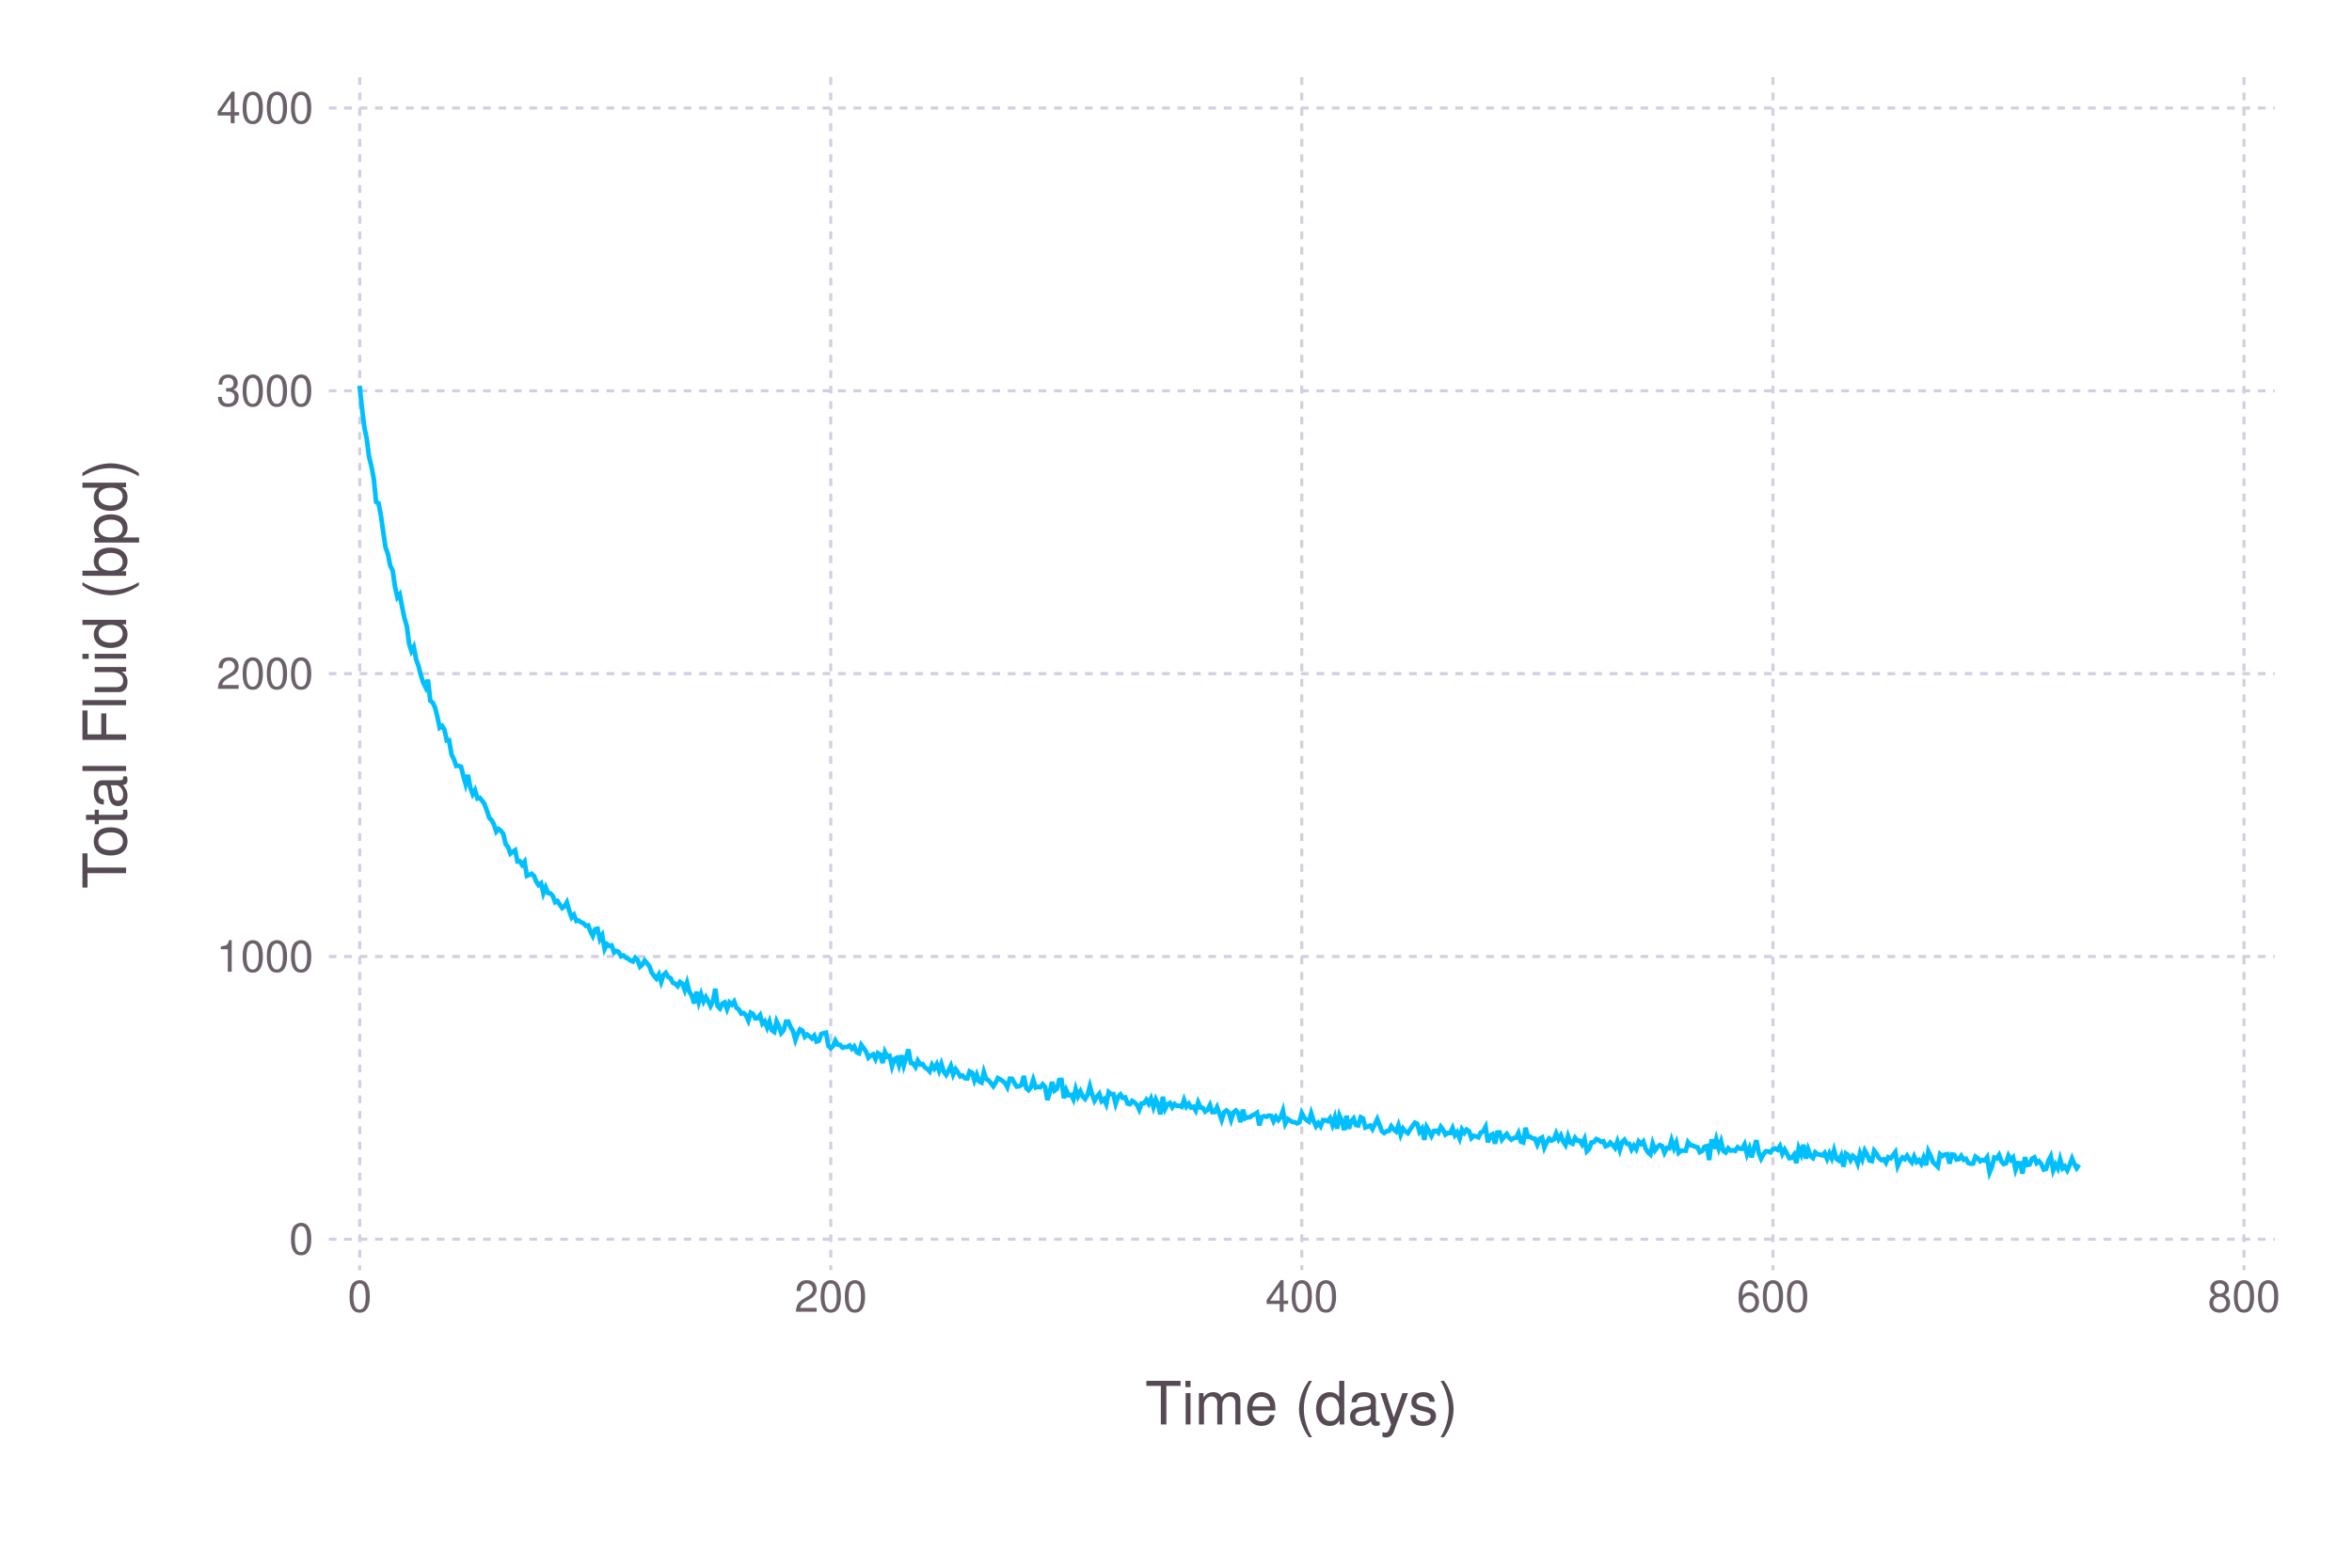
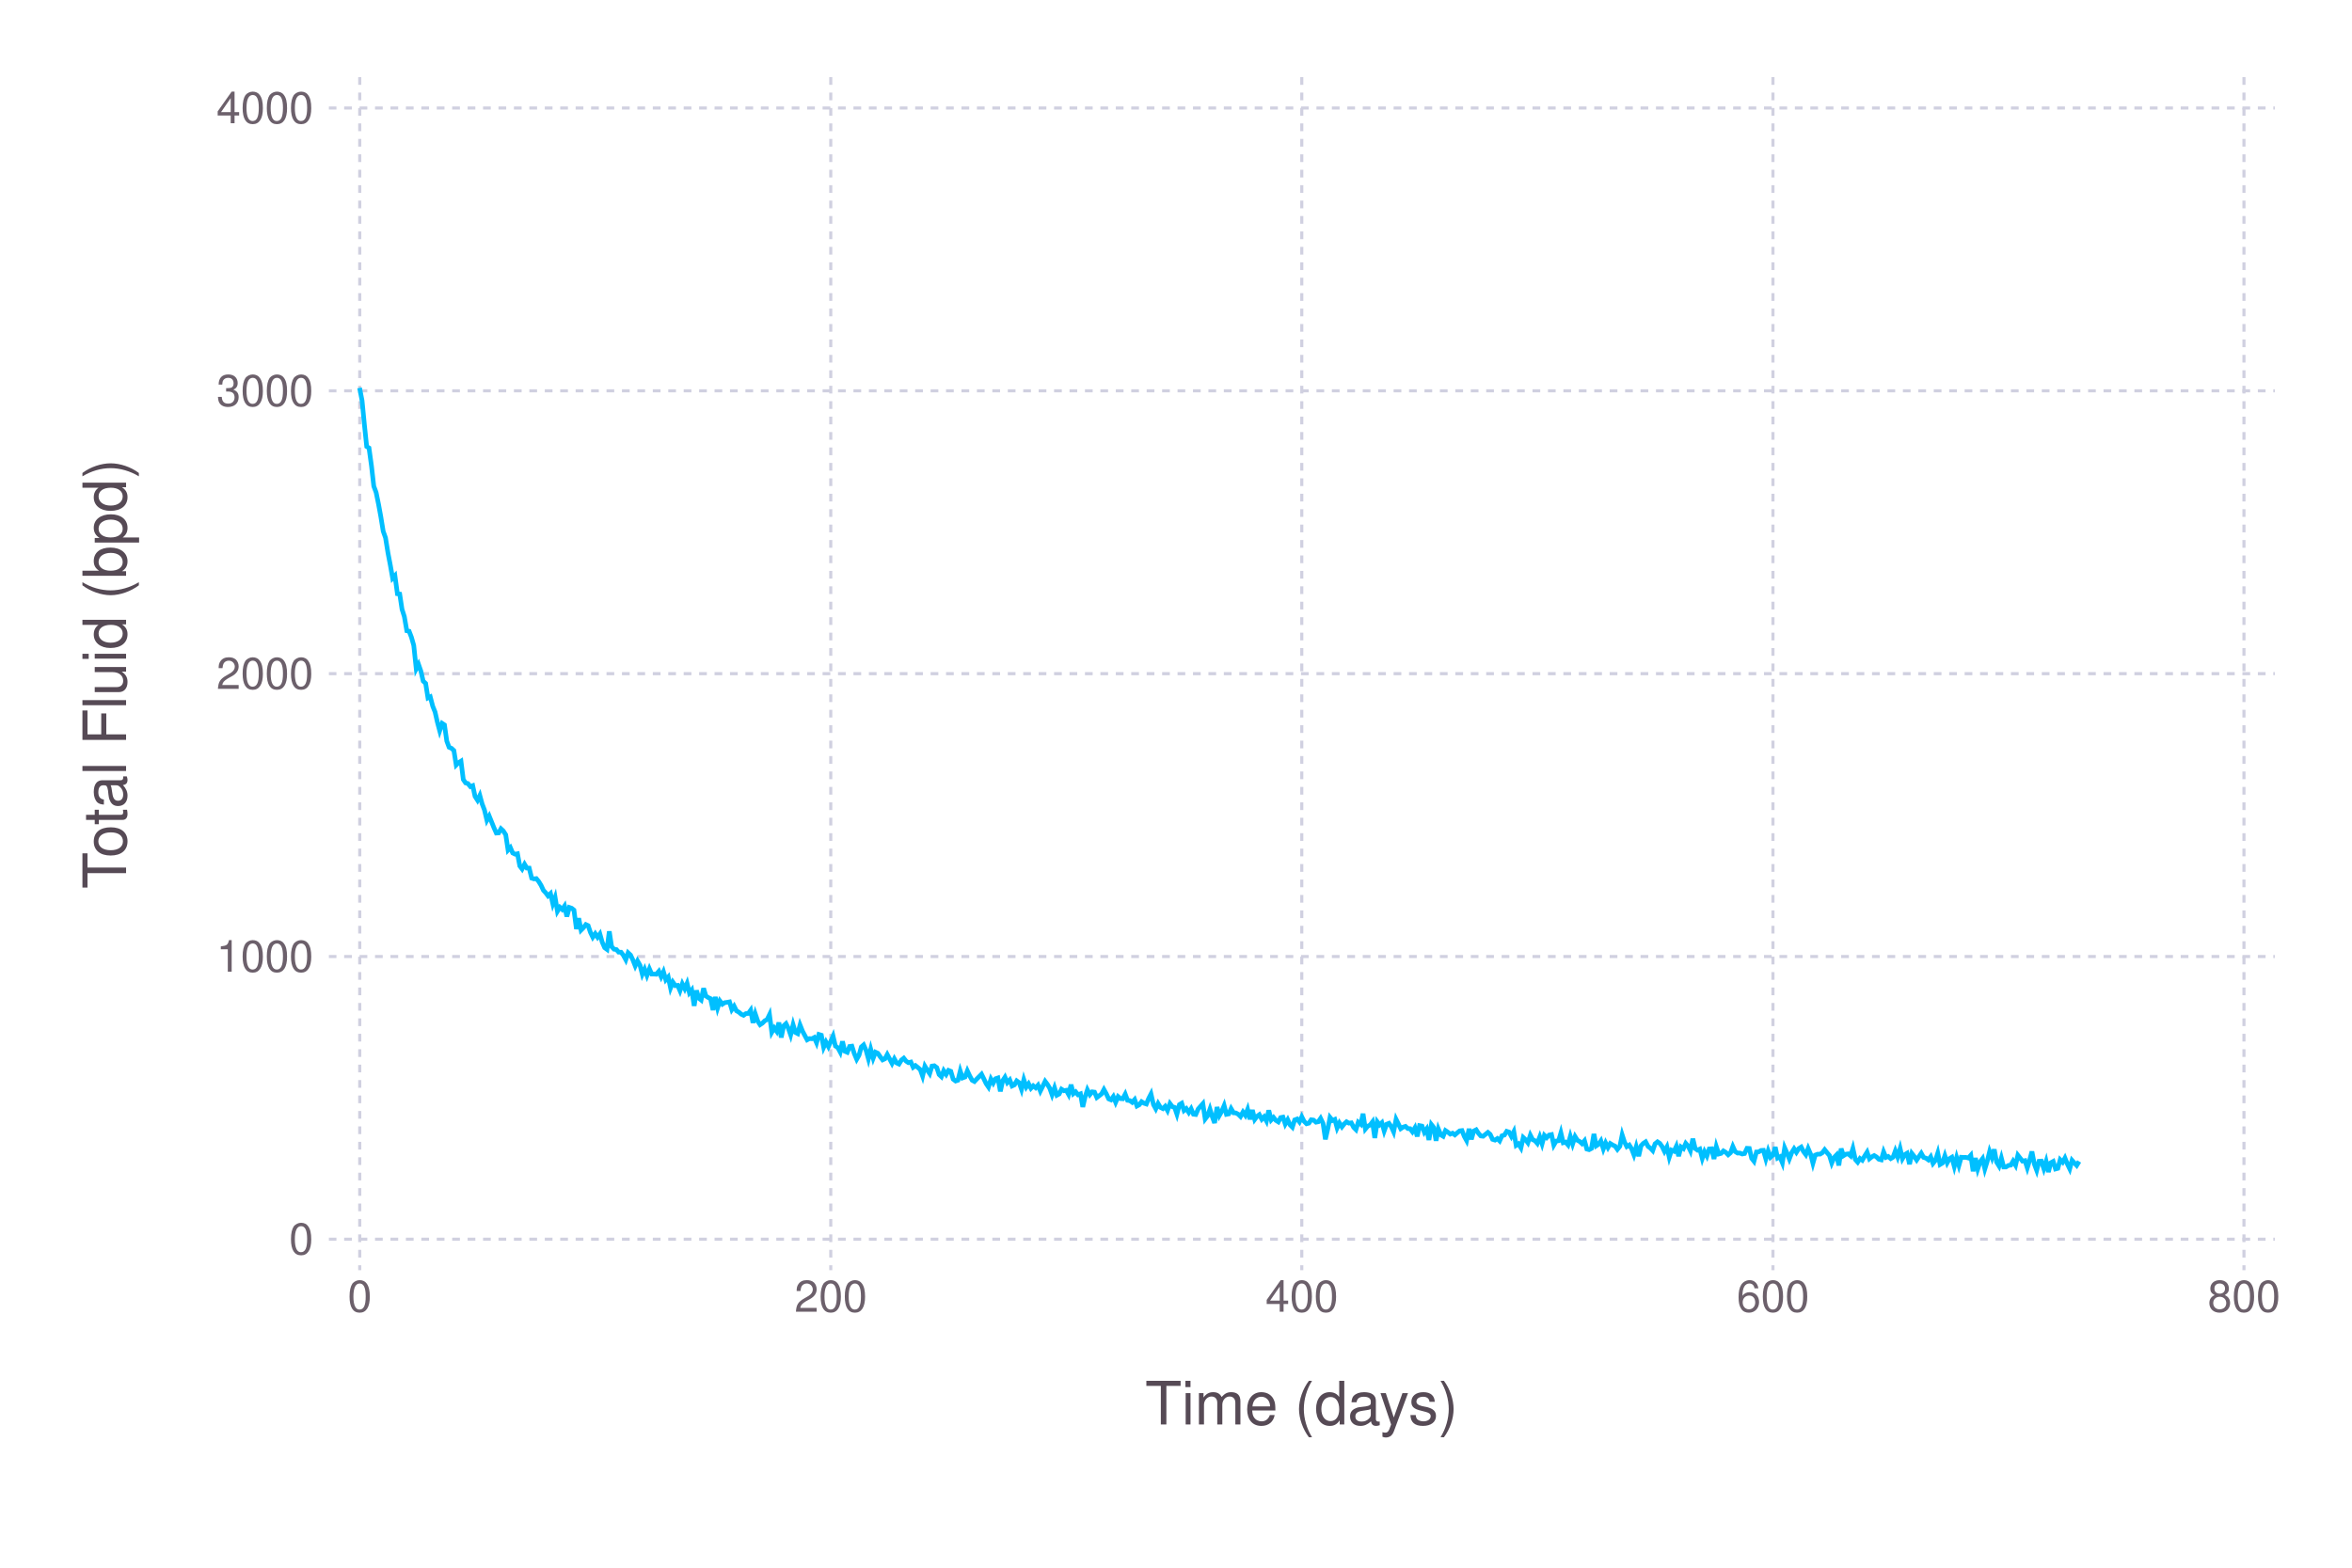
<svg xmlns="http://www.w3.org/2000/svg" version="1.2" width="152.4mm" height="101.6mm" viewBox="0 0 152.4 101.6" stroke="none" fill="#000000" stroke-width="0.3" font-size="3.88">
  <defs>
    <marker id="arrow" markerWidth="15" markerHeight="7" refX="5" refY="3.5" orient="auto" markerUnits="strokeWidth">
      <path d="M0,0 L15,3.5 L0,7 z" stroke="context-stroke" fill="context-stroke" />
    </marker>
  </defs>
-   <g class="plotroot xscalable yscalable" id="img-a761f374-1">
-     <g font-size="3.88" font-family="'PT Sans','Helvetica Neue','Helvetica',sans-serif" fill="#564A55" stroke="#000000" stroke-opacity="0.000" id="img-a761f374-2">
+   <g class="plotroot xscalable yscalable" id="img-effb0d43-1">
+     <g font-size="3.88" font-family="'PT Sans','Helvetica Neue','Helvetica',sans-serif" fill="#564A55" stroke="#000000" stroke-opacity="0.000" id="img-effb0d43-2">
      <g transform="translate(84.35,89.99)">
        <g class="primitive">
          <text text-anchor="middle" dy="0.6em">Time (days)</text>
        </g>
      </g>
    </g>
-     <g class="guide xlabels" font-size="2.82" font-family="'PT Sans Caption','Helvetica Neue','Helvetica',sans-serif" fill="#6C606B" id="img-a761f374-3">
+     <g class="guide xlabels" font-size="2.82" font-family="'PT Sans Caption','Helvetica Neue','Helvetica',sans-serif" fill="#6C606B" id="img-effb0d43-3">
      <g transform="translate(23.31,83.32)">
        <g class="primitive">
          <text text-anchor="middle" dy="0.6em">0</text>
        </g>
      </g>
      <g transform="translate(53.83,83.32)">
        <g class="primitive">
          <text text-anchor="middle" dy="0.6em">200</text>
        </g>
      </g>
      <g transform="translate(84.35,83.32)">
        <g class="primitive">
          <text text-anchor="middle" dy="0.6em">400</text>
        </g>
      </g>
      <g transform="translate(114.88,83.32)">
        <g class="primitive">
          <text text-anchor="middle" dy="0.6em">600</text>
        </g>
      </g>
      <g transform="translate(145.4,83.32)">
        <g class="primitive">
          <text text-anchor="middle" dy="0.6em">800</text>
        </g>
      </g>
    </g>
-     <g clip-path="url(#img-a761f374-4)">
-       <g id="img-a761f374-5">
-         <g pointer-events="visible" stroke-width="0.3" fill="#000000" fill-opacity="0.000" stroke="#000000" stroke-opacity="0.000" class="guide background" id="img-a761f374-6">
-           <g transform="translate(84.35,43.66)" id="img-a761f374-7">
+     <g clip-path="url(#img-effb0d43-4)">
+       <g id="img-effb0d43-5">
+         <g pointer-events="visible" stroke-width="0.3" fill="#000000" fill-opacity="0.000" stroke="#000000" stroke-opacity="0.000" class="guide background" id="img-effb0d43-6">
+           <g transform="translate(84.35,43.66)" id="img-effb0d43-7">
            <path d="M-63.05,-38.66 L63.05,-38.66 63.05,38.66 -63.05,38.66  z" class="primitive" />
          </g>
        </g>
-         <g class="guide ygridlines xfixed" stroke-dasharray="0.5,0.5" stroke-width="0.2" stroke="#D0D0E0" id="img-a761f374-8">
-           <g transform="translate(84.35,80.31)" id="img-a761f374-9">
+         <g class="guide ygridlines xfixed" stroke-dasharray="0.5,0.5" stroke-width="0.2" stroke="#D0D0E0" id="img-effb0d43-8">
+           <g transform="translate(84.35,80.31)" id="img-effb0d43-9">
            <path fill="none" d="M-63.05,0 L63.05,0 " class="primitive" />
          </g>
-           <g transform="translate(84.35,61.99)" id="img-a761f374-10">
+           <g transform="translate(84.35,61.99)" id="img-effb0d43-10">
            <path fill="none" d="M-63.05,0 L63.05,0 " class="primitive" />
          </g>
-           <g transform="translate(84.35,43.66)" id="img-a761f374-11">
+           <g transform="translate(84.35,43.66)" id="img-effb0d43-11">
            <path fill="none" d="M-63.05,0 L63.05,0 " class="primitive" />
          </g>
-           <g transform="translate(84.35,25.33)" id="img-a761f374-12">
+           <g transform="translate(84.35,25.33)" id="img-effb0d43-12">
            <path fill="none" d="M-63.05,0 L63.05,0 " class="primitive" />
          </g>
-           <g transform="translate(84.35,7)" id="img-a761f374-13">
+           <g transform="translate(84.35,7)" id="img-effb0d43-13">
            <path fill="none" d="M-63.05,0 L63.05,0 " class="primitive" />
          </g>
        </g>
-         <g class="guide xgridlines yfixed" stroke-dasharray="0.5,0.5" stroke-width="0.2" stroke="#D0D0E0" id="img-a761f374-14">
-           <g transform="translate(23.31,43.66)" id="img-a761f374-15">
+         <g class="guide xgridlines yfixed" stroke-dasharray="0.5,0.5" stroke-width="0.2" stroke="#D0D0E0" id="img-effb0d43-14">
+           <g transform="translate(23.31,43.66)" id="img-effb0d43-15">
            <path fill="none" d="M0,-38.66 L0,38.66 " class="primitive" />
          </g>
-           <g transform="translate(53.83,43.66)" id="img-a761f374-16">
+           <g transform="translate(53.83,43.66)" id="img-effb0d43-16">
            <path fill="none" d="M0,-38.66 L0,38.66 " class="primitive" />
          </g>
-           <g transform="translate(84.35,43.66)" id="img-a761f374-17">
+           <g transform="translate(84.35,43.66)" id="img-effb0d43-17">
            <path fill="none" d="M0,-38.66 L0,38.66 " class="primitive" />
          </g>
-           <g transform="translate(114.88,43.66)" id="img-a761f374-18">
+           <g transform="translate(114.88,43.66)" id="img-effb0d43-18">
            <path fill="none" d="M0,-38.66 L0,38.66 " class="primitive" />
          </g>
-           <g transform="translate(145.4,43.66)" id="img-a761f374-19">
+           <g transform="translate(145.4,43.66)" id="img-effb0d43-19">
            <path fill="none" d="M0,-38.66 L0,38.66 " class="primitive" />
          </g>
        </g>
-         <g class="plotpanel" id="img-a761f374-20">
-           <g stroke-width="0.3" fill="#000000" fill-opacity="0.000" class="geometry" id="img-a761f374-21">
-             <g class="color_LCHab{Float32}(70.0f0,60.0f0,240.0f0)" stroke-dasharray="none" stroke="#00BFFF" id="img-a761f374-22">
-               <g transform="translate(79.01,68.47)" id="img-a761f374-23">
-                 <path fill="none" d="M-55.71,-43.47 L-55.55,-41.97 -55.4,-40.76 -55.25,-40.05 -55.1,-38.89 -54.94,-38.23 -54.79,-37.44 -54.64,-35.94 -54.48,-35.85 -54.33,-35.07 -54.18,-34.02 -54.03,-32.99 -53.87,-32.56 -53.72,-31.79 -53.57,-31.52 -53.42,-30.46 -53.26,-29.76 -53.11,-29.95 -52.96,-29.17 -52.81,-28.43 -52.65,-27.89 -52.5,-26.75 -52.35,-26.27 -52.2,-26.54 -52.04,-25.72 -51.89,-25.3 -51.74,-24.71 -51.59,-24.24 -51.43,-23.92 -51.28,-24.42 -51.13,-23.06 -50.97,-22.93 -50.82,-22.61 -50.67,-22.02 -50.52,-21.31 -50.36,-21.42 -50.21,-21.17 -50.06,-20.48 -49.91,-20.5 -49.75,-19.56 -49.6,-19.27 -49.45,-18.83 -49.3,-18.84 -49.14,-18.78 -48.99,-18.2 -48.84,-17.66 -48.69,-18.25 -48.53,-17.41 -48.38,-17 -48.23,-17.26 -48.07,-16.72 -47.92,-16.76 -47.77,-16.58 -47.62,-16.37 -47.46,-15.93 -47.31,-15.47 -47.16,-15.32 -47.01,-15.05 -46.85,-14.57 -46.7,-14.74 -46.55,-14.62 -46.4,-14.43 -46.24,-13.75 -46.09,-13.58 -45.94,-13.15 -45.79,-13.27 -45.63,-13.37 -45.48,-12.64 -45.33,-12.66 -45.18,-12.42 -45.02,-12.63 -44.87,-11.71 -44.72,-11.77 -44.56,-11.84 -44.41,-11.7 -44.26,-11.33 -44.11,-11.11 -43.95,-11.23 -43.8,-10.58 -43.65,-10.96 -43.5,-10.6 -43.34,-10.57 -43.19,-10.4 -43.04,-10 -42.89,-10.08 -42.73,-9.83 -42.58,-9.62 -42.43,-9.73 -42.28,-9.99 -42.12,-9.42 -41.97,-9.01 -41.82,-9.18 -41.66,-8.78 -41.51,-8.81 -41.36,-8.7 -41.21,-8.64 -41.05,-8.47 -40.9,-8.5 -40.75,-8.1 -40.6,-7.81 -40.44,-8.25 -40.29,-8.28 -40.14,-7.6 -39.99,-7.85 -39.83,-6.97 -39.68,-7.28 -39.53,-7.17 -39.38,-7.2 -39.22,-6.74 -39.07,-6.84 -38.92,-6.77 -38.77,-6.49 -38.61,-6.55 -38.46,-6.41 -38.31,-6.33 -38.15,-6.22 -38,-6.16 -37.85,-6.4 -37.7,-6.26 -37.54,-5.82 -37.39,-5.95 -37.24,-6.22 -37.09,-6.05 -36.93,-5.85 -36.78,-5.43 -36.63,-5.23 -36.48,-5.05 -36.32,-5.32 -36.17,-4.83 -36.02,-5.28 -35.87,-5.42 -35.71,-5.15 -35.56,-5.08 -35.41,-4.78 -35.25,-4.71 -35.1,-4.56 -34.95,-4.83 -34.8,-4.73 -34.64,-4.3 -34.49,-4.78 -34.34,-4.19 -34.19,-3.95 -34.03,-3.44 -33.88,-4.2 -33.73,-3.53 -33.58,-4.03 -33.42,-3.56 -33.27,-3.85 -33.12,-3.59 -32.97,-3.27 -32.81,-3.6 -32.66,-4.39 -32.51,-3.27 -32.36,-3.11 -32.2,-3.43 -32.05,-3.51 -31.9,-3.07 -31.74,-3.5 -31.59,-3.36 -31.44,-3.56 -31.29,-3.16 -31.13,-3.05 -30.98,-2.78 -30.83,-2.82 -30.68,-2.68 -30.52,-2.33 -30.37,-2.84 -30.22,-2.76 -30.07,-2.47 -29.91,-2.49 -29.76,-2.68 -29.61,-2.13 -29.46,-2.28 -29.3,-1.87 -29.15,-2.26 -29,-1.7 -28.84,-1.59 -28.69,-2.28 -28.54,-1.97 -28.39,-1.52 -28.23,-1.71 -28.08,-2.26 -27.93,-2.26 -27.78,-1.9 -27.62,-1.63 -27.47,-1.07 -27.32,-1.47 -27.17,-1.76 -27.01,-1.67 -26.86,-1.28 -26.71,-1.42 -26.56,-1.31 -26.4,-1.17 -26.25,-1.35 -26.1,-0.97 -25.95,-1.02 -25.79,-1.46 -25.64,-1.51 -25.49,-1.54 -25.33,-0.68 -25.18,-0.54 -25.03,-0.68 -24.88,-1.03 -24.72,-0.76 -24.57,-0.75 -24.42,-0.57 -24.27,-0.61 -24.11,-0.62 -23.96,-0.71 -23.81,-0.5 -23.66,-0.65 -23.5,-0.28 -23.35,-0.21 -23.2,-0.75 -23.05,-0.55 -22.89,-0.31 -22.74,0.08 -22.59,-0.06 -22.43,-0.14 -22.28,0.17 -22.13,-0.22 -21.98,-0.13 -21.82,0.42 -21.67,-0.29 -21.52,0.01 -21.37,-0.04 -21.21,0.64 -21.06,0.17 -20.91,0.09 -20.76,0.56 -20.6,-0.08 -20.45,0.58 -20.3,0.08 -20.15,-0.46 -19.99,0.42 -19.84,0.46 -19.69,0.68 -19.54,0.27 -19.38,0.52 -19.23,0.49 -19.08,0.71 -18.92,0.81 -18.77,0.97 -18.62,0.54 -18.47,0.78 -18.31,0.5 -18.16,0.92 -18.01,0.48 -17.86,0.97 -17.7,1.19 -17.55,0.92 -17.4,0.61 -17.25,1.17 -17.09,0.82 -16.94,1.02 -16.79,1.29 -16.64,1.24 -16.48,1.41 -16.33,1.42 -16.18,0.97 -16.02,1.06 -15.87,1.56 -15.72,1.18 -15.57,1.61 -15.41,1.69 -15.26,1.01 -15.11,1.46 -14.96,1.54 -14.8,1.73 -14.65,1.93 -14.5,1.7 -14.35,1.4 -14.19,1.49 -14.04,1.59 -13.89,1.72 -13.74,1.99 -13.58,1.44 -13.43,1.45 -13.28,1.72 -13.13,1.95 -12.97,1.93 -12.82,1.84 -12.67,1.26 -12.51,2.05 -12.36,2.18 -12.21,1.99 -12.06,1.5 -11.9,2.01 -11.75,1.97 -11.6,1.99 -11.45,1.8 -11.29,1.97 -11.14,2.82 -10.99,2.32 -10.84,1.65 -10.68,2.21 -10.53,2.1 -10.38,1.53 -10.23,1.52 -10.07,2.7 -9.92,2.18 -9.77,2.51 -9.61,2.49 -9.46,2.78 -9.31,2.11 -9.16,2.58 -9,2.26 -8.85,2.59 -8.7,2.75 -8.55,2.5 -8.39,1.92 -8.24,2.47 -8.09,2.87 -7.94,2.62 -7.78,2.42 -7.63,2.89 -7.48,2.76 -7.33,3.09 -7.17,2.31 -7.02,2.44 -6.87,2.44 -6.72,3.07 -6.56,2.61 -6.41,2.46 -6.26,2.68 -6.1,2.65 -5.95,3.05 -5.8,3.09 -5.65,2.88 -5.49,2.98 -5.34,3.13 -5.19,3.45 -5.04,3.04 -4.88,3.03 -4.73,2.81 -4.58,3.06 -4.43,2.73 -4.27,3.28 -4.12,2.79 -3.97,3.11 -3.82,3.75 -3.66,2.61 -3.51,3.39 -3.36,3.1 -3.2,3.01 -3.05,3.29 -2.9,3.08 -2.75,3.2 -2.59,3.19 -2.44,3.26 -2.29,2.82 -2.14,3.25 -1.98,3.06 -1.83,3.31 -1.68,3.26 -1.53,3.51 -1.37,2.97 -1.22,3.31 -1.07,3.33 -0.92,3.57 -0.76,3.45 -0.61,3.15 -0.46,3.6 -0.31,3.6 -0.15,3.28 0,3.69 0.15,4.11 0.31,3.61 0.46,3.5 0.61,3.63 0.76,4.11 0.92,3.62 1.07,3.5 1.22,3.67 1.37,4.25 1.53,3.45 1.68,4.01 1.83,3.94 1.98,3.94 2.14,3.81 2.29,3.75 2.44,3.65 2.59,4.46 2.75,3.92 2.9,3.87 3.05,3.91 3.2,3.83 3.36,3.85 3.51,4.2 3.66,3.91 3.82,4.12 3.97,3.93 4.12,3.51 4.27,4.35 4.43,4.05 4.58,4.15 4.73,4.24 4.88,4.26 5.04,4.34 5.19,4.26 5.34,3.67 5.49,3.96 5.65,4.12 5.8,4.22 5.95,3.68 6.1,4.15 6.26,4.52 6.41,4.31 6.56,4.52 6.72,4.12 6.87,4.13 7.02,4.19 7.17,4 7.33,4.44 7.48,3.96 7.63,4.68 7.78,3.82 7.94,4.18 8.09,4.77 8.24,3.84 8.39,4.68 8.55,4.2 8.7,4.02 8.85,4.44 9,4.47 9.16,3.94 9.31,4.02 9.46,4.6 9.61,4.54 9.77,4.48 9.92,4.71 10.07,4.4 10.23,4.06 10.38,4.43 10.53,4.84 10.68,4.96 10.84,4.84 10.99,4.82 11.14,4.52 11.29,4.72 11.45,4.86 11.6,4.46 11.75,5.06 11.9,4.67 12.06,4.86 12.21,4.97 12.36,4.73 12.51,4.51 12.67,4.29 12.82,4.36 12.97,4.88 13.13,4.67 13.28,5.4 13.43,4.57 13.58,4.83 13.74,5.15 13.89,4.83 14.04,4.81 14.19,4.94 14.35,4.56 14.5,4.76 14.65,5.06 14.8,4.95 14.96,4.96 15.11,4.64 15.26,5.1 15.41,4.91 15.57,5.31 15.72,4.73 15.87,4.95 16.02,4.74 16.18,4.84 16.33,5.29 16.48,5.14 16.64,5.18 16.79,5.24 16.94,4.93 17.09,4.86 17.25,4.56 17.4,5.56 17.55,5.13 17.7,5.04 17.86,5.65 18.01,4.93 18.16,4.92 18.31,5.39 18.47,5.18 18.62,5.02 18.77,5.25 18.92,5.39 19.08,5.28 19.23,5.26 19.38,4.96 19.54,5.52 19.69,5.57 19.84,4.62 19.99,5.2 20.15,5.2 20.3,5.31 20.45,5.33 20.6,5.71 20.76,5.34 20.91,5.25 21.06,5.9 21.21,5.57 21.37,5.32 21.52,5.45 21.67,5.38 21.82,4.99 21.98,5.37 22.13,5.11 22.28,5.51 22.43,5.74 22.59,5.16 22.74,5.58 22.89,5.65 23.05,5.27 23.2,5.45 23.35,5.46 23.5,5.7 23.66,5.35 23.81,6.14 23.96,5.99 24.11,5.57 24.27,5.55 24.42,5.35 24.57,5.41 24.72,5.53 24.88,5.49 25.03,5.82 25.18,5.76 25.33,5.58 25.49,5.74 25.64,5.93 25.79,5.51 25.95,6.05 26.1,5.55 26.25,5.4 26.4,5.65 26.56,5.66 26.71,6.03 26.86,5.78 27.01,6.01 27.17,5.51 27.32,5.67 27.47,5.51 27.62,5.97 27.78,6.22 27.93,6.35 28.08,5.65 28.23,6.08 28.39,5.86 28.54,5.74 28.69,5.81 28.84,6.24 29,5.92 29.15,5.95 29.3,5.42 29.46,5.94 29.61,5.58 29.76,6.24 29.91,6.11 30.07,6.1 30.22,6.11 30.37,5.56 30.52,5.75 30.68,5.77 30.83,5.85 30.98,5.88 31.13,6.2 31.29,6.12 31.44,5.85 31.59,5.81 31.74,6.71 31.9,5.37 32.05,5.98 32.2,5.37 32.36,5.96 32.51,5.51 32.66,6.12 32.81,6.22 32.97,5.95 33.12,6.1 33.27,6.07 33.42,6.12 33.58,5.88 33.73,5.98 33.88,5.98 34.03,5.7 34.19,6.34 34.34,5.96 34.49,6.54 34.64,5.94 34.8,5.43 34.95,6.25 35.1,6.62 35.25,6.34 35.41,6.14 35.56,6.15 35.71,6.21 35.87,6.01 36.02,5.96 36.17,6.05 36.32,5.81 36.48,6.31 36.63,6.03 36.78,6.29 36.93,6.59 37.09,6.56 37.24,6.36 37.39,6.91 37.54,5.95 37.7,6.34 37.85,5.72 38,6.62 38.15,6.02 38.31,6.46 38.46,6.58 38.61,6.21 38.77,6.34 38.92,6.36 39.07,6.41 39.22,6.25 39.38,6.64 39.53,6.28 39.68,6.6 39.83,6.07 39.99,6.64 40.14,6.74 40.29,6.43 40.44,7.14 40.6,6.29 40.75,6.4 40.9,6.72 41.05,6.44 41.21,6.58 41.36,6.94 41.51,6.28 41.66,6.66 41.82,6.09 41.97,6.35 42.12,6.73 42.28,6.78 42.43,6.11 42.58,6.3 42.73,6.57 42.89,6.71 43.04,6.66 43.19,6.89 43.34,6.53 43.5,6.6 43.65,6.4 43.8,6.2 43.95,7.1 44.11,6.74 44.26,6.54 44.41,6.65 44.56,6.43 44.72,6.69 44.87,6.87 45.02,6.48 45.18,6.84 45.33,6.72 45.48,6.95 45.63,6.56 45.79,7.05 45.94,6.14 46.09,6.44 46.24,6.85 46.4,7 46.55,7.15 46.7,6.33 46.85,6.45 47.01,6.36 47.16,6.33 47.31,6.94 47.46,6.35 47.62,6.38 47.77,6.68 47.92,6.65 48.07,6.44 48.23,6.69 48.38,6.63 48.53,6.9 48.69,6.95 48.84,6.94 48.99,6.49 49.14,6.59 49.3,6.79 49.45,6.7 49.6,6.74 49.75,6.53 49.91,7.51 50.06,7.15 50.21,6.55 50.36,6.61 50.52,6.38 50.67,6.79 50.82,6.97 50.97,6.92 51.13,6.43 51.28,6.7 51.43,6.54 51.59,7.33 51.74,6.91 51.89,6.92 52.04,7.59 52.2,6.53 52.35,7.03 52.5,7 52.65,6.63 52.81,6.54 52.96,6.91 53.11,6.79 53.26,6.97 53.42,7.33 53.57,7.28 53.72,6.75 53.87,6.47 54.03,7.37 54.18,7 54.33,7.26 54.48,6.66 54.64,7.25 54.79,7.12 54.94,7.38 55.1,7.02 55.25,6.61 55.4,6.97 55.55,7.24 55.71,7.01 " class="primitive" />
+         <g class="plotpanel" id="img-effb0d43-20">
+           <g stroke-width="0.3" fill="#000000" fill-opacity="0.000" class="geometry" id="img-effb0d43-21">
+             <g class="color_LCHab{Float32}(70.0f0,60.0f0,240.0f0)" stroke-dasharray="none" stroke="#00BFFF" id="img-effb0d43-22">
+               <g transform="translate(79.01,68.5)" id="img-effb0d43-23">
+                 <path fill="none" d="M-55.71,-43.36 L-55.55,-42.54 -55.4,-40.99 -55.25,-39.56 -55.1,-39.47 -54.94,-38.31 -54.79,-36.99 -54.64,-36.59 -54.48,-35.81 -54.33,-34.99 -54.18,-34.07 -54.03,-33.65 -53.87,-32.66 -53.72,-31.88 -53.57,-31.03 -53.42,-31.19 -53.26,-30.02 -53.11,-30 -52.96,-29.01 -52.81,-28.54 -52.65,-27.62 -52.5,-27.59 -52.35,-27.2 -52.2,-26.67 -52.04,-25.15 -51.89,-25.44 -51.74,-25.01 -51.59,-24.36 -51.43,-24.21 -51.28,-23.27 -51.13,-23.34 -50.97,-22.73 -50.82,-22.36 -50.67,-21.7 -50.52,-21.14 -50.36,-21.62 -50.21,-21.52 -50.06,-20.47 -49.91,-20.07 -49.75,-20 -49.6,-19.86 -49.45,-18.92 -49.3,-19.07 -49.14,-19.17 -48.99,-17.98 -48.84,-17.76 -48.69,-17.72 -48.53,-17.52 -48.38,-17.58 -48.23,-16.89 -48.07,-16.64 -47.92,-16.95 -47.77,-16.4 -47.62,-16.01 -47.46,-15.34 -47.31,-15.61 -47.16,-15.24 -47.01,-14.87 -46.85,-14.51 -46.7,-14.52 -46.55,-14.79 -46.4,-14.65 -46.24,-14.4 -46.09,-13.41 -45.94,-13.57 -45.79,-13.22 -45.63,-13.14 -45.48,-13.17 -45.33,-12.38 -45.18,-12.18 -45.02,-12.49 -44.87,-12.24 -44.72,-12.24 -44.56,-11.59 -44.41,-11.54 -44.26,-11.56 -44.11,-11.38 -43.95,-11.12 -43.8,-10.8 -43.65,-10.64 -43.5,-10.44 -43.34,-10.59 -43.19,-9.93 -43.04,-10.34 -42.89,-9.44 -42.73,-9.7 -42.58,-9.56 -42.43,-9.78 -42.28,-9.1 -42.12,-9.69 -41.97,-9.64 -41.82,-9.52 -41.66,-8.29 -41.51,-8.99 -41.36,-8.22 -41.21,-8.37 -41.05,-8.58 -40.9,-8.51 -40.75,-8.07 -40.6,-7.76 -40.44,-7.99 -40.29,-7.76 -40.14,-7.97 -39.99,-7.44 -39.83,-7.08 -39.68,-6.97 -39.53,-8.14 -39.38,-7.15 -39.22,-6.98 -39.07,-6.96 -38.92,-6.79 -38.77,-6.79 -38.61,-6.58 -38.46,-6.3 -38.31,-6.75 -38.15,-6.6 -38,-6.28 -37.85,-5.9 -37.7,-6.22 -37.54,-5.94 -37.39,-5.36 -37.24,-5.69 -37.09,-5.28 -36.93,-5.71 -36.78,-5.37 -36.63,-5.37 -36.48,-5.36 -36.32,-5.55 -36.17,-5.2 -36.02,-5.52 -35.87,-5 -35.71,-5.18 -35.56,-4.47 -35.41,-4.85 -35.25,-4.62 -35.1,-4.64 -34.95,-4.29 -34.8,-4.74 -34.64,-4.42 -34.49,-4.77 -34.34,-4.16 -34.19,-4.34 -34.03,-3.31 -33.88,-4.31 -33.73,-3.81 -33.58,-3.69 -33.42,-4.45 -33.27,-3.95 -33.12,-3.85 -32.97,-3.78 -32.81,-3.04 -32.66,-3.89 -32.51,-3.18 -32.36,-3.63 -32.2,-3.42 -32.05,-3.52 -31.9,-3.54 -31.74,-3.57 -31.59,-3.07 -31.44,-3.29 -31.29,-2.99 -31.13,-2.9 -30.98,-2.77 -30.83,-2.7 -30.68,-2.81 -30.52,-2.82 -30.37,-3.03 -30.22,-2.21 -30.07,-2.79 -29.91,-2.32 -29.76,-2.09 -29.61,-2.19 -29.46,-2.34 -29.3,-2.43 -29.15,-2.74 -29,-1.6 -28.84,-1.88 -28.69,-1.67 -28.54,-2.23 -28.39,-1.26 -28.23,-2.02 -28.08,-2.16 -27.93,-1.86 -27.78,-1.43 -27.62,-2.09 -27.47,-1.59 -27.32,-1.51 -27.17,-2.07 -27.01,-1.67 -26.86,-1.39 -26.71,-1.11 -26.56,-1.19 -26.4,-1.18 -26.25,-1.26 -26.1,-0.92 -25.95,-1.46 -25.79,-1.41 -25.64,-0.63 -25.49,-0.97 -25.33,-0.67 -25.18,-1.01 -25.03,-1.35 -24.88,-0.71 -24.72,-0.6 -24.57,-0.32 -24.42,-1.01 -24.27,-0.37 -24.11,-0.3 -23.96,-0.68 -23.81,-0.7 -23.66,-0.23 -23.5,0.15 -23.35,-0.11 -23.2,-0.65 -23.05,-0.78 -22.89,-0.42 -22.74,0.12 -22.59,-0.5 -22.43,0.08 -22.28,-0.31 -22.13,-0.24 -21.98,-0.02 -21.82,0.19 -21.67,0.12 -21.52,-0.16 -21.37,0.12 -21.21,0.42 -21.06,0.12 -20.91,0.39 -20.76,0.46 -20.6,0.2 -20.45,0.08 -20.3,0.27 -20.15,0.37 -19.99,0.33 -19.84,0.67 -19.69,0.56 -19.54,0.68 -19.38,0.82 -19.23,1.24 -19.08,0.6 -18.92,0.86 -18.77,1.08 -18.62,0.59 -18.47,0.57 -18.31,0.69 -18.16,1.14 -18.01,1.28 -17.86,0.89 -17.7,1.13 -17.55,0.87 -17.4,0.93 -17.25,1.44 -17.09,1.56 -16.94,1.51 -16.79,0.91 -16.64,1.36 -16.48,1.3 -16.33,0.9 -16.18,1.22 -16.02,1.51 -15.87,1.59 -15.72,1.43 -15.57,1.28 -15.41,1.12 -15.26,1.42 -15.11,1.73 -14.96,1.95 -14.8,1.43 -14.65,1.69 -14.5,1.41 -14.35,1.36 -14.19,2.23 -14.04,1.54 -13.89,1.31 -13.74,1.66 -13.58,1.49 -13.43,1.88 -13.28,1.81 -13.13,1.55 -12.97,1.67 -12.82,2.1 -12.67,1.47 -12.51,1.95 -12.36,1.74 -12.21,2.03 -12.06,1.87 -11.9,2 -11.75,1.83 -11.6,2.21 -11.45,1.91 -11.29,1.58 -11.14,1.78 -10.99,2.03 -10.84,2.45 -10.68,2 -10.53,2.48 -10.38,2.4 -10.23,2.09 -10.07,2.19 -9.92,2.16 -9.77,2.43 -9.61,1.8 -9.46,2.38 -9.31,2.26 -9.16,2.45 -9,2.39 -8.85,3.24 -8.7,2.59 -8.55,2.13 -8.39,2.44 -8.24,2.26 -8.09,2.28 -7.94,2.63 -7.78,2.51 -7.63,2.39 -7.48,2.11 -7.33,2.38 -7.17,2.72 -7.02,2.78 -6.87,2.57 -6.72,2.94 -6.56,2.57 -6.41,2.7 -6.26,2.71 -6.1,2.41 -5.95,2.81 -5.8,2.83 -5.65,2.94 -5.49,2.76 -5.34,3.18 -5.19,3.1 -5.04,2.9 -4.88,3 -4.73,3.05 -4.58,2.69 -4.43,2.4 -4.27,3.09 -4.12,3.36 -3.97,3.02 -3.82,3.27 -3.66,3.35 -3.51,3.2 -3.36,3.47 -3.2,3.02 -3.05,3.22 -2.9,3.27 -2.75,3.71 -2.59,3.09 -2.44,3 -2.29,3.47 -2.14,3.35 -1.98,3.6 -1.83,3.36 -1.68,3.71 -1.53,3.73 -1.37,3.37 -1.22,3.2 -1.07,3.03 -0.92,4.02 -0.76,3.81 -0.61,3.38 -0.46,3.87 -0.31,4.28 -0.15,3.25 0,3.79 0.15,3.53 0.31,3.15 0.46,3.72 0.61,3.69 0.76,3.35 0.92,3.62 1.07,3.63 1.22,3.71 1.37,3.86 1.53,3.57 1.68,3.78 1.83,3.4 1.98,4.04 2.14,3.44 2.29,4.05 2.44,3.85 2.59,3.74 2.75,4.04 2.9,3.88 3.05,4.15 3.2,3.46 3.36,4.08 3.51,3.92 3.66,4.11 3.82,4.21 3.97,3.93 4.12,3.9 4.27,4.35 4.43,4.07 4.58,4.4 4.73,4.55 4.88,4.08 5.04,4.02 5.19,4.21 5.34,3.88 5.49,4.17 5.65,4.33 5.8,4.29 5.95,4.07 6.1,4.09 6.26,4.23 6.41,4.2 6.56,3.98 6.72,4.31 6.87,5.34 7.02,4.68 7.17,3.92 7.33,4.12 7.48,4.05 7.63,4.6 7.78,4.28 7.94,4.53 8.09,4.34 8.24,4.2 8.39,4.29 8.55,4.27 8.7,4.56 8.85,4.71 9,4.23 9.16,4.36 9.31,3.68 9.46,4.67 9.61,4.49 9.77,4.41 9.92,4.21 10.07,5.25 10.23,4.2 10.38,4.4 10.53,4.26 10.68,4.8 10.84,4.36 10.99,4.3 11.14,4.52 11.29,4.85 11.45,4.04 11.6,4.34 11.75,4.65 11.9,4.55 12.06,4.5 12.21,4.64 12.36,4.65 12.51,4.85 12.67,4.59 12.82,5.15 12.97,4.45 13.13,4.48 13.28,4.88 13.43,4.67 13.58,5.38 13.74,4.38 13.89,4.57 14.04,5.43 14.19,4.67 14.35,5.05 14.5,5.14 14.65,4.77 14.8,4.87 14.96,5 15.11,4.94 15.26,5.05 15.41,4.92 15.57,4.79 15.72,4.77 15.87,5.15 16.02,5.42 16.18,4.66 16.33,5.34 16.48,4.8 16.64,4.72 16.79,4.95 16.94,5.12 17.09,5.14 17.25,5.01 17.4,4.89 17.55,5.02 17.7,5.34 17.86,5.39 18.01,5.29 18.16,5.44 18.31,5.11 18.47,5.06 18.62,4.82 18.77,4.87 18.92,5.15 19.08,4.84 19.23,5.73 19.38,5.63 19.54,5.89 19.69,5.22 19.84,5.36 19.99,5.56 20.15,5.07 20.3,5.36 20.45,5.43 20.6,5.6 20.76,5.18 20.91,5.63 21.06,5.08 21.21,5.23 21.37,5.06 21.52,5.03 21.67,5.71 21.82,5.45 21.98,5.43 22.13,4.92 22.28,5.56 22.43,5.52 22.59,5.7 22.74,5.15 22.89,5.64 23.05,5.16 23.2,5.4 23.35,5.48 23.5,5.62 23.66,5.43 23.81,5.97 23.96,6.01 24.11,5.93 24.27,4.99 24.42,5.76 24.57,5.66 24.72,5.44 24.88,5.96 25.03,5.57 25.18,5.87 25.33,5.61 25.49,5.71 25.64,5.78 25.79,5.99 25.95,5.79 26.1,5.05 26.25,5.51 26.4,5.81 26.56,5.71 26.71,5.95 26.86,6.34 27.01,5.82 27.17,6.43 27.32,5.76 27.47,5.6 27.62,5.5 27.78,5.8 27.93,5.91 28.08,6.07 28.23,5.63 28.39,5.5 28.54,5.6 28.69,5.81 28.84,6.12 29,5.83 29.15,6.5 29.3,6.04 29.46,6.11 29.61,5.79 29.76,6.43 29.91,5.83 30.07,5.94 30.22,5.6 30.37,5.77 30.52,6.08 30.68,5.3 30.83,5.93 30.98,6.04 31.13,5.97 31.29,6.58 31.44,6.14 31.59,6.42 31.74,5.96 31.9,5.95 32.05,6.61 32.2,5.81 32.36,6.29 32.51,6.25 32.66,6.09 32.81,6.18 32.97,6.34 33.12,6.21 33.27,5.8 33.42,6.13 33.58,6.23 33.73,6.23 33.88,6.29 34.03,6.26 34.19,5.92 34.34,5.93 34.49,6.57 34.64,6.76 34.8,6.16 34.95,6.15 35.1,6.06 35.25,6.05 35.41,6.61 35.56,6.09 35.71,6.5 35.87,6.36 36.02,5.84 36.17,6.55 36.32,6.47 36.48,6.86 36.63,5.89 36.78,6.23 36.93,6.61 37.09,6.19 37.24,5.95 37.39,6.18 37.54,5.94 37.7,5.84 37.85,6.13 38,6.33 38.15,5.93 38.31,6.3 38.46,6.89 38.61,6.36 38.77,6.3 38.92,6.3 39.07,6.21 39.22,6.01 39.38,6.21 39.53,6.38 39.68,6.87 39.83,6.52 39.99,6.35 40.14,7.03 40.29,5.94 40.44,6.4 40.6,6.3 40.75,6.28 40.9,6.41 41.05,5.93 41.21,6.65 41.36,6.82 41.51,6.58 41.66,6.69 41.82,6.41 41.97,6.17 42.12,6.6 42.28,6.47 42.43,6.39 42.58,6.48 42.73,6.63 42.89,6.67 43.04,6.15 43.19,6.51 43.34,6.45 43.5,6.59 43.65,6.5 43.8,6.09 43.95,6.48 44.11,5.94 44.26,6.59 44.41,6.33 44.56,6.24 44.72,6.95 44.87,6.25 45.02,6.44 45.18,6.68 45.33,6.46 45.48,6.24 45.63,6.51 45.79,6.56 45.94,6.67 46.09,6.47 46.24,6.9 46.4,6.7 46.55,6.23 46.7,6.97 46.85,6.88 47.01,6.4 47.16,6.86 47.31,6.59 47.46,6.5 47.62,7.1 47.77,6.52 47.92,7.03 48.07,6.5 48.23,6.51 48.38,6.51 48.53,6.55 48.69,6.37 48.84,7.41 48.99,6.55 49.14,7.26 49.3,6.79 49.45,6.59 49.6,7.26 49.75,6.78 49.91,6.13 50.06,6.52 50.21,5.99 50.36,6.81 50.52,7.07 50.67,6.55 50.82,7.13 50.97,7.13 51.13,7.03 51.28,7.01 51.43,6.75 51.59,7.02 51.74,6.37 51.89,6.56 52.04,6.75 52.2,6.72 52.35,7.19 52.5,6.7 52.65,6.13 52.81,6.95 52.96,7.35 53.11,6.76 53.26,6.75 53.42,7.24 53.57,6.77 53.72,7.46 53.87,6.86 54.03,6.77 54.18,7.26 54.33,7.22 54.48,6.66 54.64,6.82 54.79,6.55 54.94,6.92 55.1,7.25 55.25,6.7 55.4,6.87 55.55,7.03 55.71,6.77 " class="primitive" />
              </g>
            </g>
          </g>
        </g>
      </g>
    </g>
-     <g class="guide ylabels" font-size="2.82" font-family="'PT Sans Caption','Helvetica Neue','Helvetica',sans-serif" fill="#6C606B" id="img-a761f374-24">
-       <g transform="translate(20.3,80.31)" id="img-a761f374-25">
+     <g class="guide ylabels" font-size="2.82" font-family="'PT Sans Caption','Helvetica Neue','Helvetica',sans-serif" fill="#6C606B" id="img-effb0d43-24">
+       <g transform="translate(20.3,80.31)" id="img-effb0d43-25">
        <g class="primitive">
          <text text-anchor="end" dy="0.35em">0</text>
        </g>
      </g>
-       <g transform="translate(20.3,61.99)" id="img-a761f374-26">
+       <g transform="translate(20.3,61.99)" id="img-effb0d43-26">
        <g class="primitive">
          <text text-anchor="end" dy="0.35em">1000</text>
        </g>
      </g>
-       <g transform="translate(20.3,43.66)" id="img-a761f374-27">
+       <g transform="translate(20.3,43.66)" id="img-effb0d43-27">
        <g class="primitive">
          <text text-anchor="end" dy="0.35em">2000</text>
        </g>
      </g>
-       <g transform="translate(20.3,25.33)" id="img-a761f374-28">
+       <g transform="translate(20.3,25.33)" id="img-effb0d43-28">
        <g class="primitive">
          <text text-anchor="end" dy="0.35em">3000</text>
        </g>
      </g>
-       <g transform="translate(20.3,7)" id="img-a761f374-29">
+       <g transform="translate(20.3,7)" id="img-effb0d43-29">
        <g class="primitive">
          <text text-anchor="end" dy="0.35em">4000</text>
        </g>
      </g>
    </g>
-     <g font-size="3.88" font-family="'PT Sans','Helvetica Neue','Helvetica',sans-serif" fill="#564A55" stroke="#000000" stroke-opacity="0.000" id="img-a761f374-30">
-       <g transform="translate(8.81,41.66)" id="img-a761f374-31">
+     <g font-size="3.88" font-family="'PT Sans','Helvetica Neue','Helvetica',sans-serif" fill="#564A55" stroke="#000000" stroke-opacity="0.000" id="img-effb0d43-30">
+       <g transform="translate(8.81,41.66)" id="img-effb0d43-31">
        <g class="primitive">
          <text text-anchor="middle" dy="0.35em" transform="rotate(-90,0, 2)">Total Fluid (bpd)</text>
        </g>
      </g>
    </g>
  </g>
  <defs>
-     <clipPath id="img-a761f374-4">
+     <clipPath id="img-effb0d43-4">
      <path d="M21.31,5 L147.4,5 147.4,82.32 21.31,82.32 " />
    </clipPath>
  </defs>
</svg>
